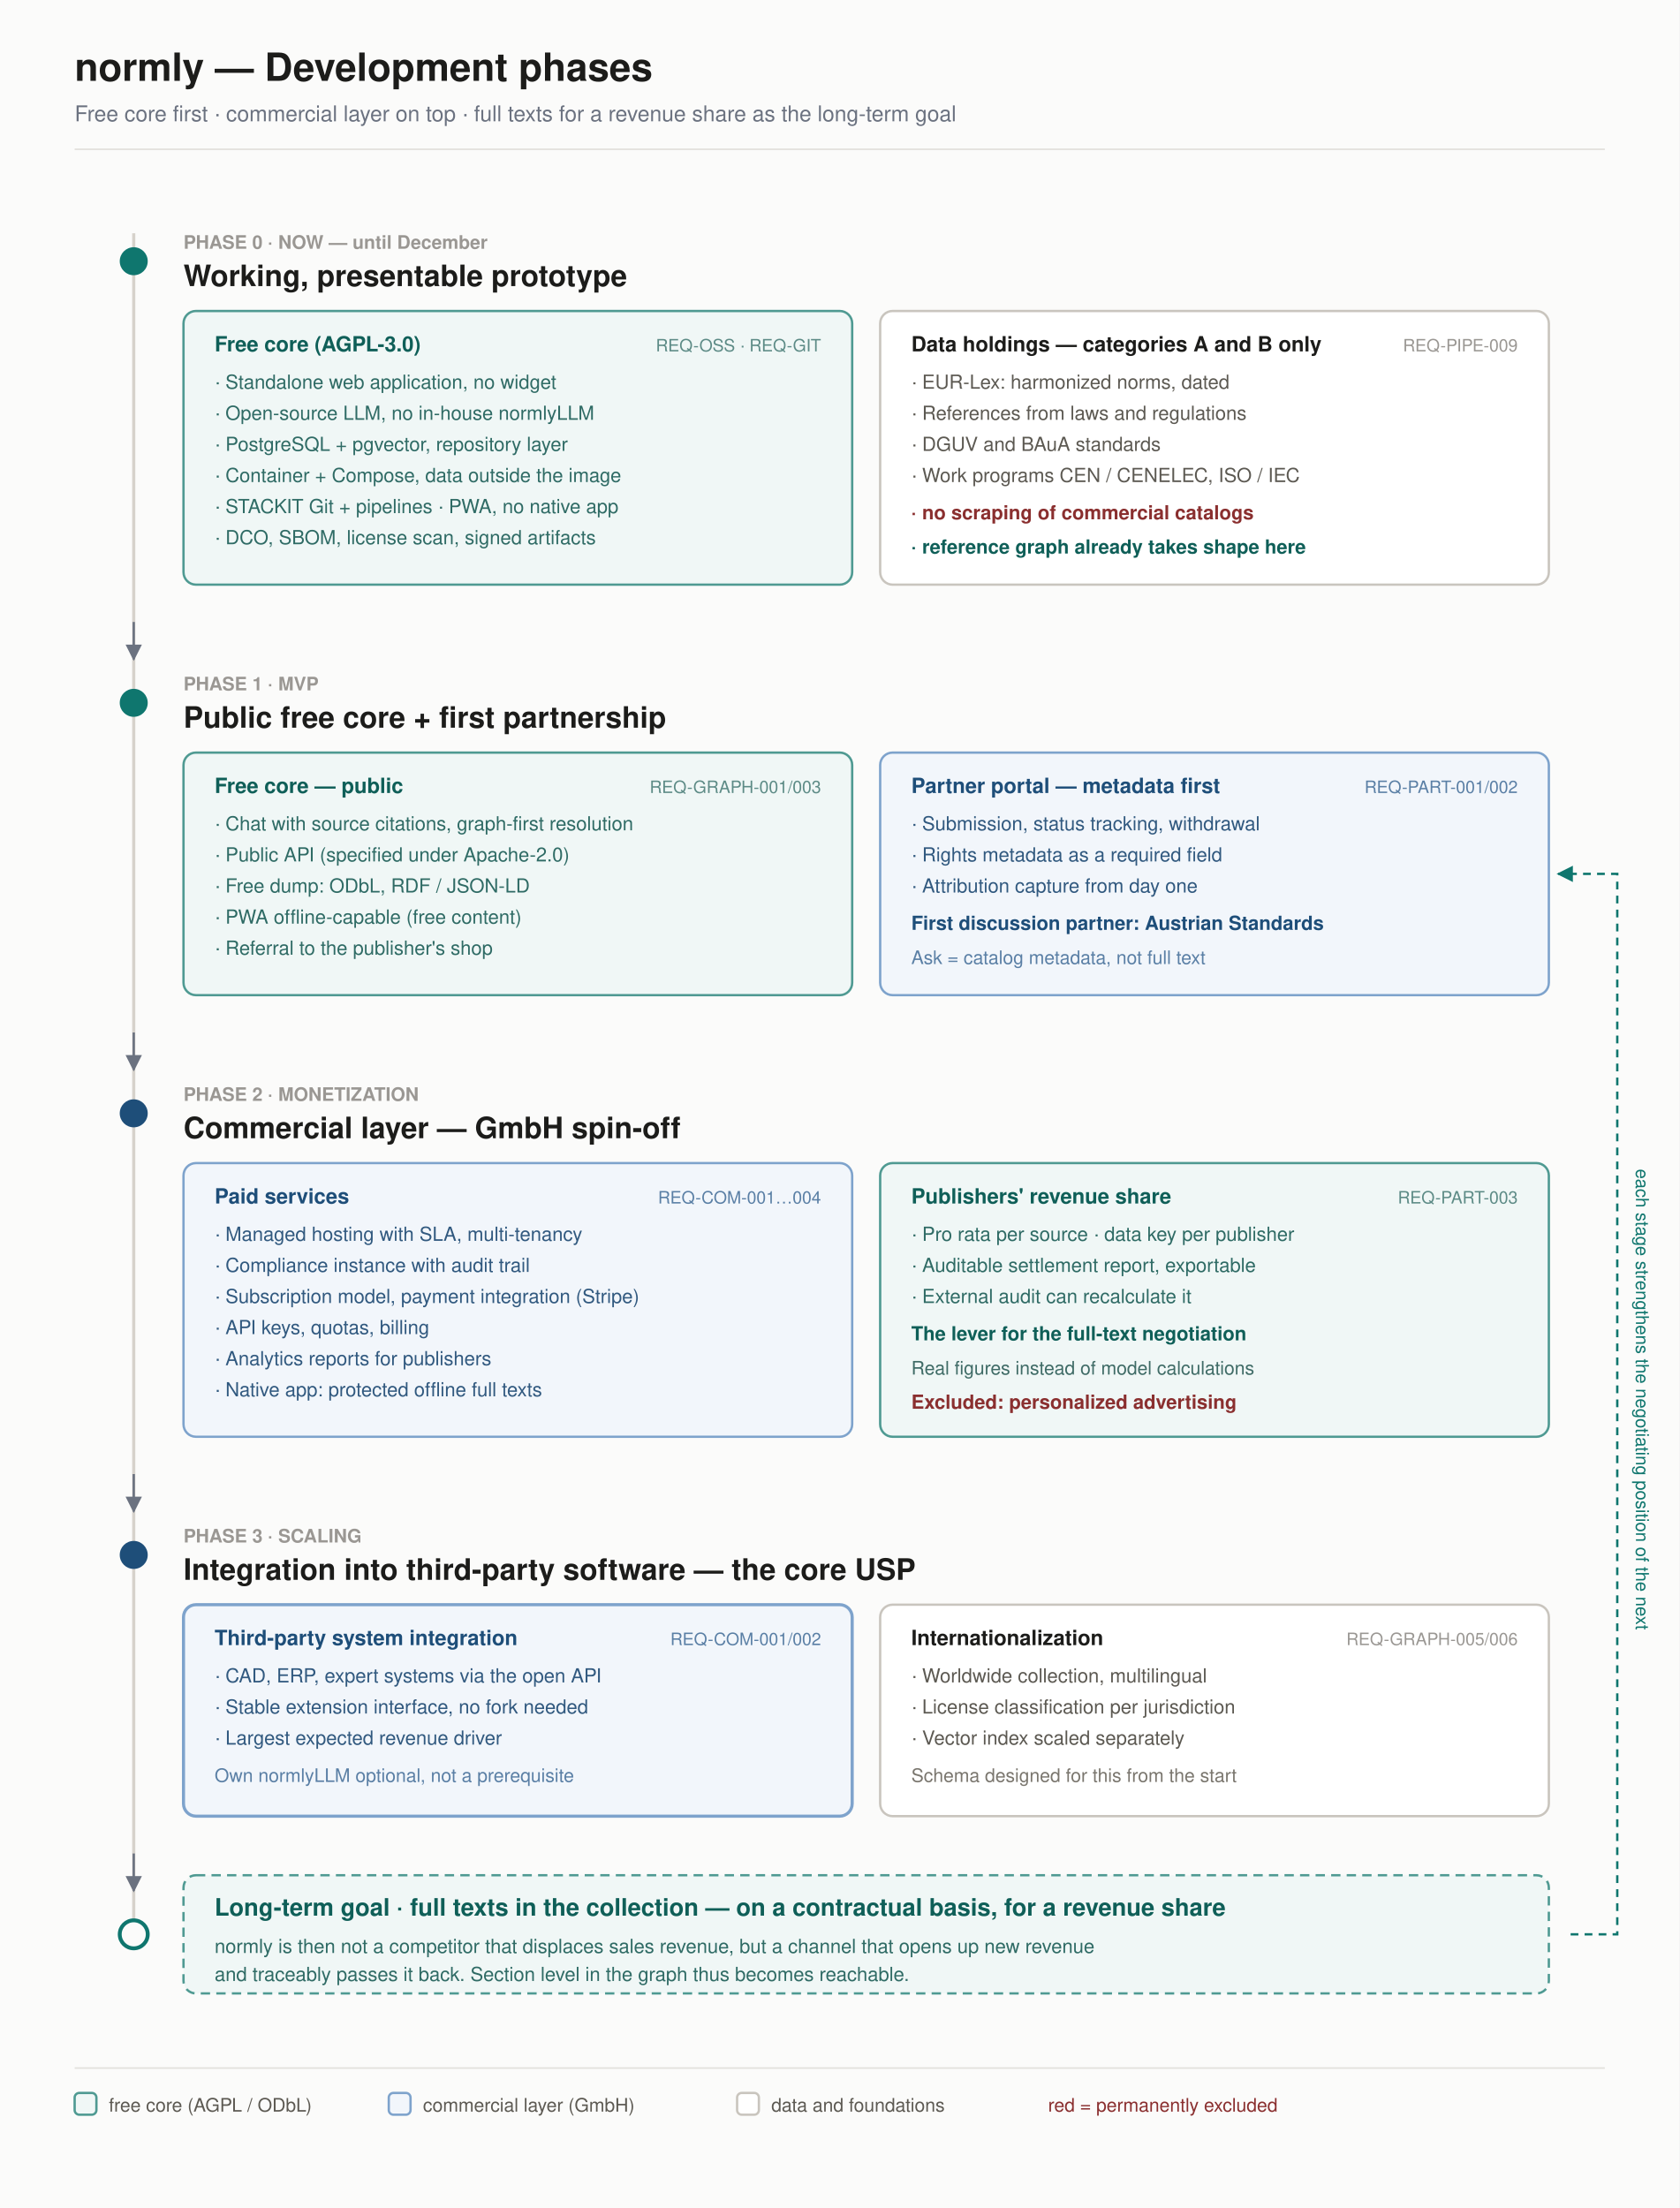
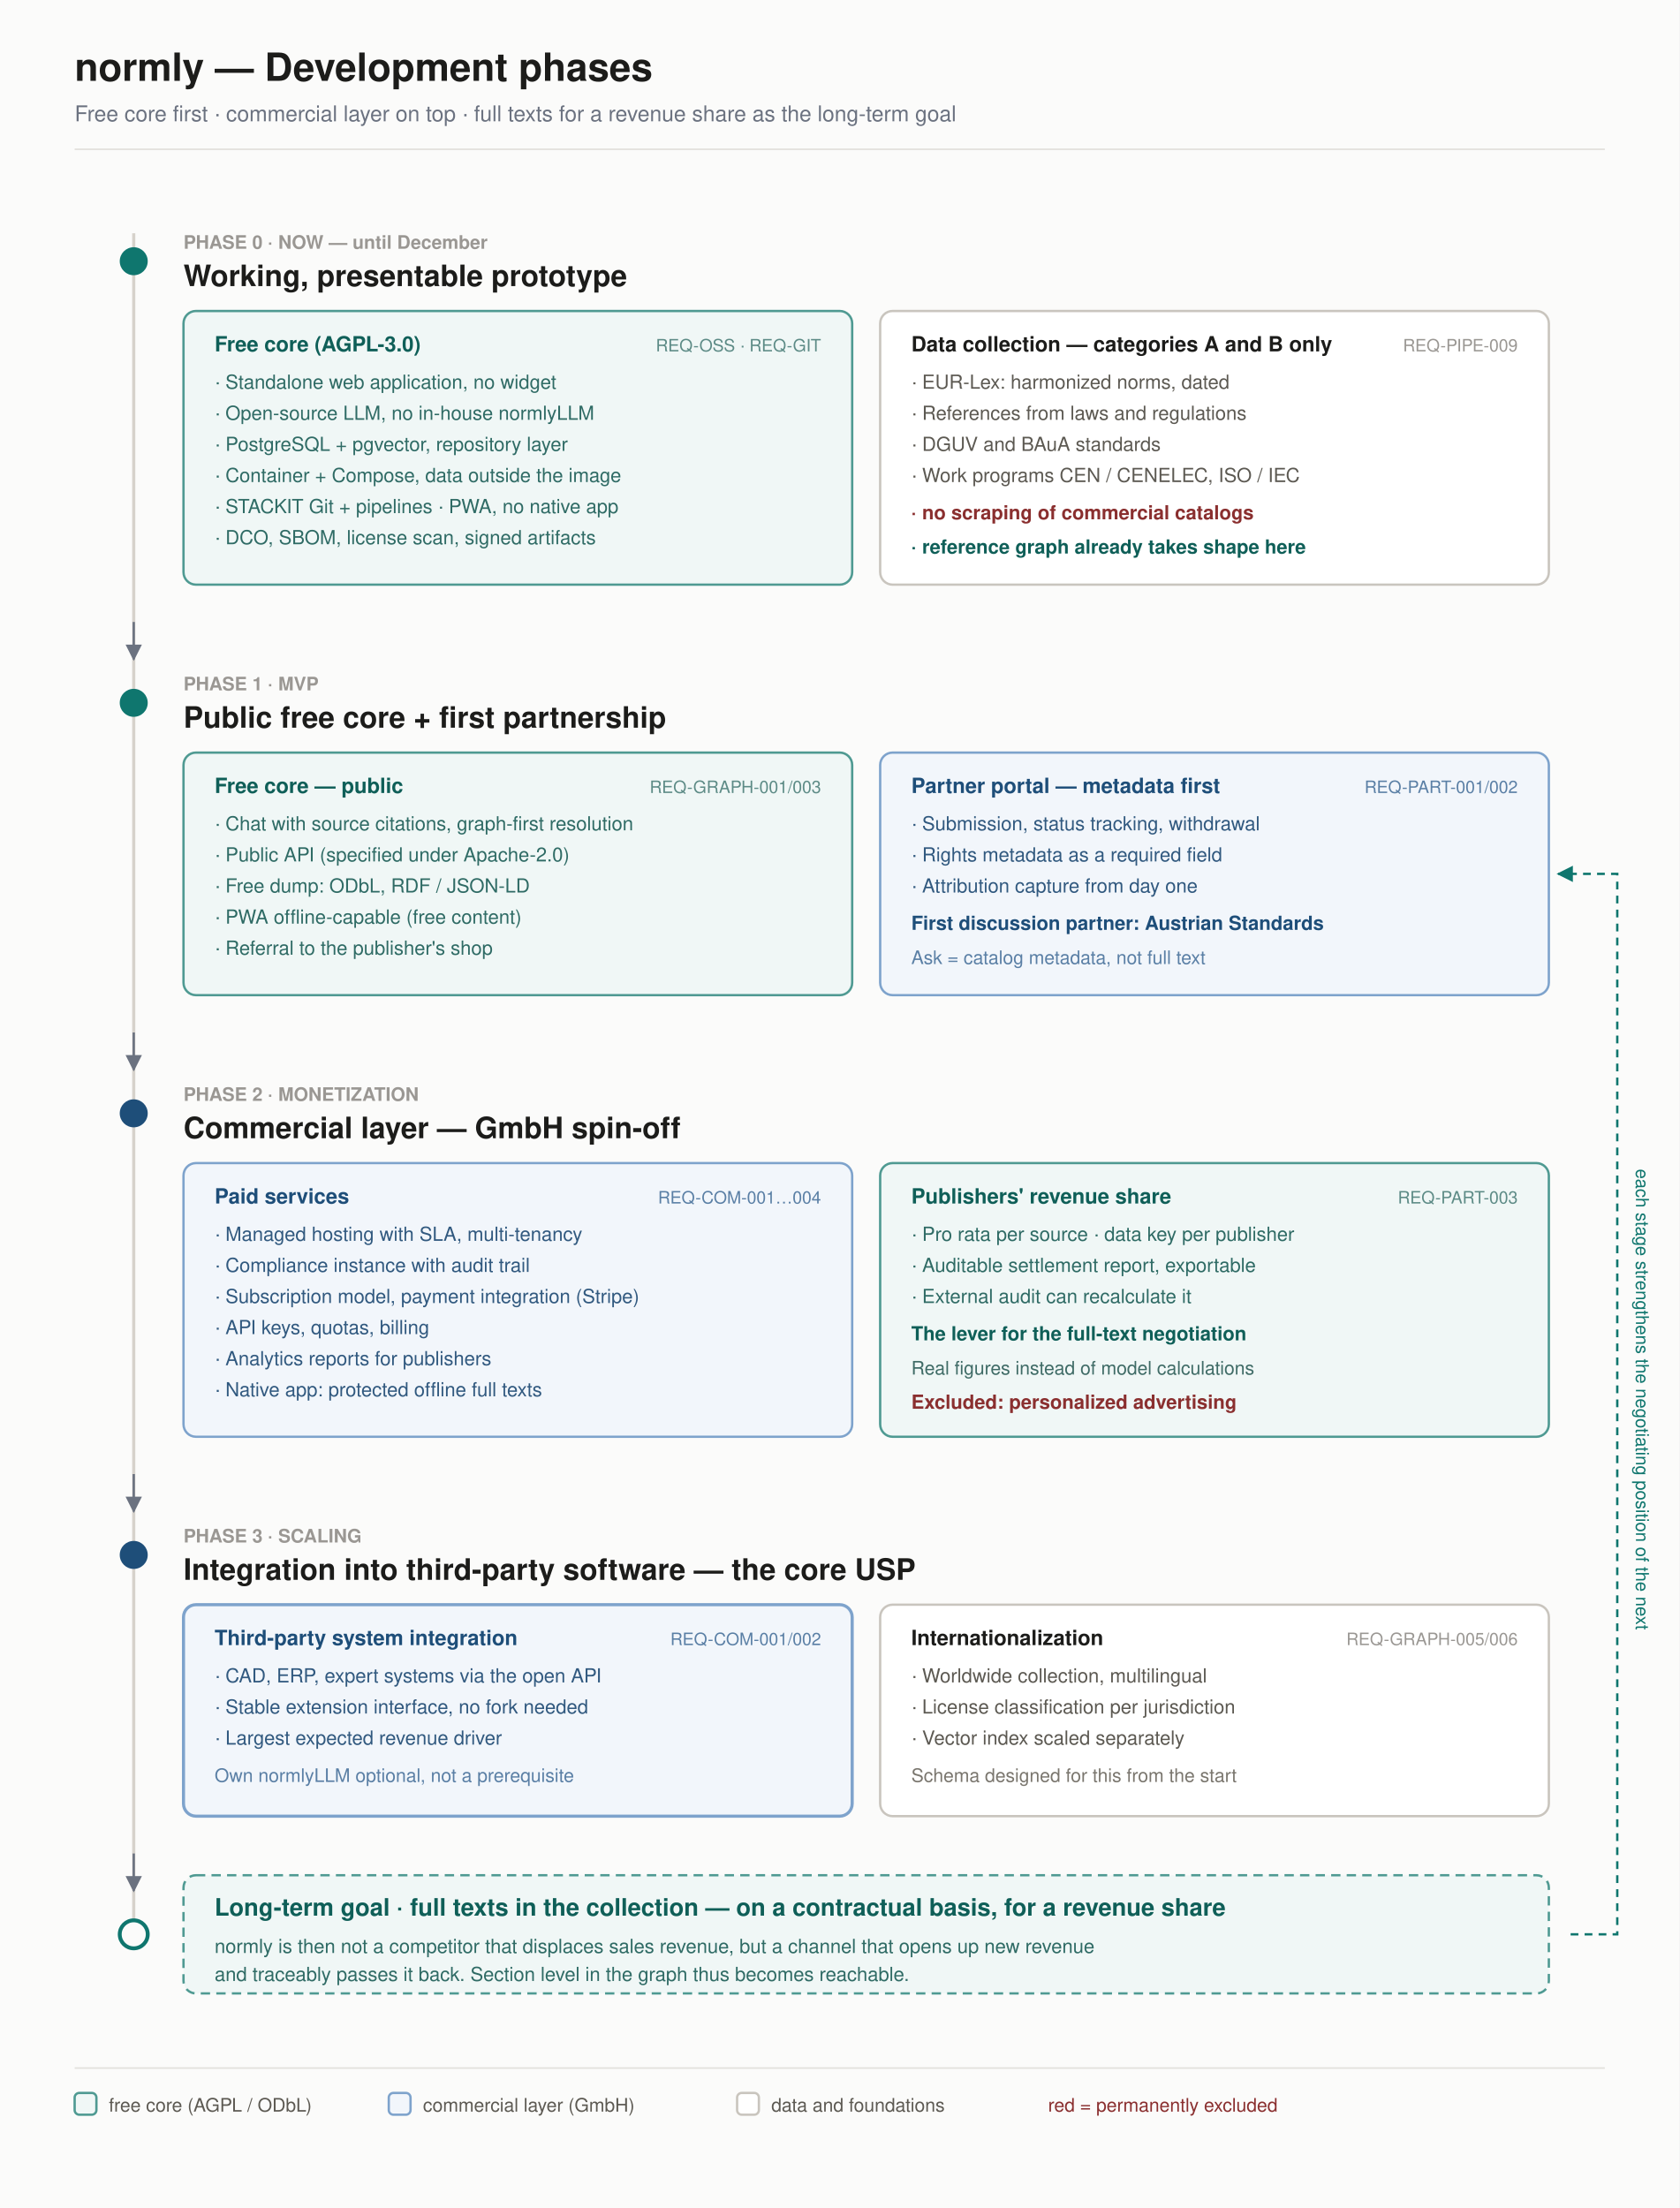
<svg xmlns="http://www.w3.org/2000/svg" viewBox="0 0 1080 1420" width="1080" height="1420" font-family="Segoe UI, Helvetica, Arial, sans-serif">
  <defs>
    <marker id="ar" viewBox="0 0 10 10" refX="9" refY="5" markerWidth="7" markerHeight="7" orient="auto-start-reverse">
      <path d="M0 0 L10 5 L0 10 z" fill="#6b7280" />
    </marker>
    <marker id="art" viewBox="0 0 10 10" refX="9" refY="5" markerWidth="7" markerHeight="7" orient="auto-start-reverse">
      <path d="M0 0 L10 5 L0 10 z" fill="#0f766e" />
    </marker>
  </defs>
  <rect width="1080" height="1420" fill="#fbfbfa" />
  <text x="48" y="52" font-size="25" font-weight="600" fill="#1c1c1a">normly — Development phases</text>
  <text x="48" y="78" font-size="14" fill="#6b7280">Free core first · commercial layer on top · full texts for a revenue share as the long-term goal</text>
  <line x1="48" y1="96" x2="1032" y2="96" stroke="#e2e0dc" stroke-width="1" />
  <line x1="86" y1="150" x2="86" y2="1250" stroke="#d6d2cb" stroke-width="2" />
  <circle cx="86" cy="168" r="9" fill="#0f766e" />
  <text x="118" y="160" font-size="12" font-weight="600" fill="#9a9793">PHASE 0 · NOW — until December</text>
  <text x="118" y="184" font-size="19" font-weight="600" fill="#1c1c1a">Working, presentable prototype</text>
  <rect x="118" y="200" width="430" height="176" rx="8" fill="#f0f7f6" stroke="#4f9a92" stroke-width="1.5" />
  <text x="138" y="226" font-size="13.5" font-weight="600" fill="#0f5f58">Free core (AGPL-3.0)</text>
  <text x="138" y="250" font-size="12.5" fill="#2f6b65">· Standalone web application, no widget</text>
  <text x="138" y="270" font-size="12.5" fill="#2f6b65">· Open-source LLM, no in-house normlyLLM</text>
  <text x="138" y="290" font-size="12.5" fill="#2f6b65">· PostgreSQL + pgvector, repository layer</text>
  <text x="138" y="310" font-size="12.5" fill="#2f6b65">· Container + Compose, data outside the image</text>
  <text x="138" y="330" font-size="12.5" fill="#2f6b65">· STACKIT Git + pipelines · PWA, no native app</text>
  <text x="138" y="350" font-size="12.5" fill="#2f6b65">· DCO, SBOM, license scan, signed artifacts</text>
  <text x="528" y="226" font-size="11" fill="#5d8b86" text-anchor="end">REQ-OSS · REQ-GIT</text>
  <rect x="566" y="200" width="430" height="176" rx="8" fill="#fff" stroke="#c9c5be" stroke-width="1.5" />
-   <text x="586" y="226" font-size="13.5" font-weight="600" fill="#1c1c1a">Data holdings — categories A and B only</text>
+   <text x="586" y="226" font-size="13.5" font-weight="600" fill="#1c1c1a">Data collection — categories A and B only</text>
  <text x="586" y="250" font-size="12.5" fill="#5c5952">· EUR-Lex: harmonized norms, dated</text>
  <text x="586" y="270" font-size="12.5" fill="#5c5952">· References from laws and regulations</text>
  <text x="586" y="290" font-size="12.5" fill="#5c5952">· DGUV and BAuA standards</text>
  <text x="586" y="310" font-size="12.5" fill="#5c5952">· Work programs CEN / CENELEC, ISO / IEC</text>
  <text x="586" y="334" font-size="12.5" font-weight="600" fill="#8a2f2f">· no scraping of commercial catalogs</text>
  <text x="586" y="356" font-size="12.5" font-weight="600" fill="#0f5f58">· reference graph already takes shape here</text>
  <text x="976" y="226" font-size="11" fill="#9a9793" text-anchor="end">REQ-PIPE-009</text>
  <line x1="86" y1="400" x2="86" y2="424" stroke="#6b7280" stroke-width="1.5" marker-end="url(#ar)" />
  <circle cx="86" cy="452" r="9" fill="#0f766e" />
  <text x="118" y="444" font-size="12" font-weight="600" fill="#9a9793">PHASE 1 · MVP</text>
  <text x="118" y="468" font-size="19" font-weight="600" fill="#1c1c1a">Public free core + first partnership</text>
  <rect x="118" y="484" width="430" height="156" rx="8" fill="#f0f7f6" stroke="#4f9a92" stroke-width="1.5" />
  <text x="138" y="510" font-size="13.5" font-weight="600" fill="#0f5f58">Free core — public</text>
  <text x="138" y="534" font-size="12.5" fill="#2f6b65">· Chat with source citations, graph-first resolution</text>
  <text x="138" y="554" font-size="12.5" fill="#2f6b65">· Public API (specified under Apache-2.0)</text>
  <text x="138" y="574" font-size="12.5" fill="#2f6b65">· Free dump: ODbL, RDF / JSON-LD</text>
  <text x="138" y="594" font-size="12.5" fill="#2f6b65">· PWA offline-capable (free content)</text>
  <text x="138" y="614" font-size="12.5" fill="#2f6b65">· Referral to the publisher's shop</text>
  <text x="528" y="510" font-size="11" fill="#5d8b86" text-anchor="end">REQ-GRAPH-001/003</text>
  <rect x="566" y="484" width="430" height="156" rx="8" fill="#f2f6fb" stroke="#7ea3cc" stroke-width="1.5" />
  <text x="586" y="510" font-size="13.5" font-weight="600" fill="#1e4e79">Partner portal — metadata first</text>
  <text x="586" y="534" font-size="12.5" fill="#31597f">· Submission, status tracking, withdrawal</text>
  <text x="586" y="554" font-size="12.5" fill="#31597f">· Rights metadata as a required field</text>
  <text x="586" y="574" font-size="12.5" fill="#31597f">· Attribution capture from day one</text>
  <text x="586" y="598" font-size="12.5" font-weight="600" fill="#1e4e79">First discussion partner: Austrian Standards</text>
  <text x="586" y="620" font-size="12" fill="#5a7fa5">Ask = catalog metadata, not full text</text>
  <text x="976" y="510" font-size="11" fill="#5a7fa5" text-anchor="end">REQ-PART-001/002</text>
  <line x1="86" y1="664" x2="86" y2="688" stroke="#6b7280" stroke-width="1.5" marker-end="url(#ar)" />
  <circle cx="86" cy="716" r="9" fill="#1e4e79" />
  <text x="118" y="708" font-size="12" font-weight="600" fill="#9a9793">PHASE 2 · MONETIZATION</text>
  <text x="118" y="732" font-size="19" font-weight="600" fill="#1c1c1a">Commercial layer — GmbH spin-off</text>
  <rect x="118" y="748" width="430" height="176" rx="8" fill="#f2f6fb" stroke="#7ea3cc" stroke-width="1.5" />
  <text x="138" y="774" font-size="13.5" font-weight="600" fill="#1e4e79">Paid services</text>
  <text x="138" y="798" font-size="12.5" fill="#31597f">· Managed hosting with SLA, multi-tenancy</text>
  <text x="138" y="818" font-size="12.5" fill="#31597f">· Compliance instance with audit trail</text>
  <text x="138" y="838" font-size="12.5" fill="#31597f">· Subscription model, payment integration (Stripe)</text>
  <text x="138" y="858" font-size="12.5" fill="#31597f">· API keys, quotas, billing</text>
  <text x="138" y="878" font-size="12.5" fill="#31597f">· Analytics reports for publishers</text>
  <text x="138" y="898" font-size="12.5" fill="#31597f">· Native app: protected offline full texts</text>
  <text x="528" y="774" font-size="11" fill="#5a7fa5" text-anchor="end">REQ-COM-001…004</text>
  <rect x="566" y="748" width="430" height="176" rx="8" fill="#f0f7f6" stroke="#4f9a92" stroke-width="1.5" />
  <text x="586" y="774" font-size="13.5" font-weight="600" fill="#0f5f58">Publishers' revenue share</text>
  <text x="586" y="798" font-size="12.5" fill="#2f6b65">· Pro rata per source · data key per publisher</text>
  <text x="586" y="818" font-size="12.5" fill="#2f6b65">· Auditable settlement report, exportable</text>
  <text x="586" y="838" font-size="12.5" fill="#2f6b65">· External audit can recalculate it</text>
  <text x="586" y="862" font-size="12.5" font-weight="600" fill="#0f5f58">The lever for the full-text negotiation</text>
  <text x="586" y="884" font-size="12" fill="#3f6b66">Real figures instead of model calculations</text>
  <text x="586" y="906" font-size="12.5" font-weight="600" fill="#8a2f2f">Excluded: personalized advertising</text>
  <text x="976" y="774" font-size="11" fill="#5d8b86" text-anchor="end">REQ-PART-003</text>
  <line x1="86" y1="948" x2="86" y2="972" stroke="#6b7280" stroke-width="1.5" marker-end="url(#ar)" />
  <circle cx="86" cy="1000" r="9" fill="#1e4e79" />
  <text x="118" y="992" font-size="12" font-weight="600" fill="#9a9793">PHASE 3 · SCALING</text>
  <text x="118" y="1016" font-size="19" font-weight="600" fill="#1c1c1a">Integration into third-party software — the core USP</text>
  <rect x="118" y="1032" width="430" height="136" rx="8" fill="#f2f6fb" stroke="#7ea3cc" stroke-width="2" />
  <text x="138" y="1058" font-size="13.5" font-weight="600" fill="#1e4e79">Third-party system integration</text>
  <text x="138" y="1082" font-size="12.5" fill="#31597f">· CAD, ERP, expert systems via the open API</text>
  <text x="138" y="1102" font-size="12.5" fill="#31597f">· Stable extension interface, no fork needed</text>
  <text x="138" y="1122" font-size="12.5" fill="#31597f">· Largest expected revenue driver</text>
  <text x="138" y="1146" font-size="12" fill="#5a7fa5">Own normlyLLM optional, not a prerequisite</text>
  <text x="528" y="1058" font-size="11" fill="#5a7fa5" text-anchor="end">REQ-COM-001/002</text>
  <rect x="566" y="1032" width="430" height="136" rx="8" fill="#fff" stroke="#c9c5be" stroke-width="1.5" />
  <text x="586" y="1058" font-size="13.5" font-weight="600" fill="#1c1c1a">Internationalization</text>
  <text x="586" y="1082" font-size="12.5" fill="#5c5952">· Worldwide collection, multilingual</text>
  <text x="586" y="1102" font-size="12.5" fill="#5c5952">· License classification per jurisdiction</text>
  <text x="586" y="1122" font-size="12.5" fill="#5c5952">· Vector index scaled separately</text>
  <text x="586" y="1146" font-size="12" fill="#7a766e">Schema designed for this from the start</text>
  <text x="976" y="1058" font-size="11" fill="#9a9793" text-anchor="end">REQ-GRAPH-005/006</text>
  <line x1="86" y1="1192" x2="86" y2="1216" stroke="#6b7280" stroke-width="1.5" marker-end="url(#ar)" />
  <circle cx="86" cy="1244" r="9" fill="#fbfbfa" stroke="#0f766e" stroke-width="2.5" />
  <rect x="118" y="1206" width="878" height="76" rx="8" fill="#f0f7f6" stroke="#4f9a92" stroke-width="1.5" stroke-dasharray="6 4" />
  <text x="138" y="1232" font-size="15.5" font-weight="600" fill="#0f5f58">Long-term goal · full texts in the collection — on a contractual basis, for a revenue share</text>
  <text x="138" y="1256" font-size="12.5" fill="#2f6b65">normly is then not a competitor that displaces sales revenue, but a channel that opens up new revenue</text>
  <text x="138" y="1274" font-size="12.5" fill="#2f6b65">and traceably passes it back. Section level in the graph thus becomes reachable.</text>
  <path d="M1010 1244 L1040 1244 L1040 562 L1002 562" fill="none" stroke="#0f766e" stroke-width="1.5" stroke-dasharray="5 4" marker-end="url(#art)" />
  <text x="1052" y="900" font-size="11.5" fill="#0f766e" text-anchor="middle" transform="rotate(90 1052 900)">each stage strengthens the negotiating position of the next</text>
  <line x1="48" y1="1330" x2="1032" y2="1330" stroke="#e2e0dc" stroke-width="1" />
  <rect x="48" y="1346" width="14" height="14" rx="3" fill="#f0f7f6" stroke="#4f9a92" stroke-width="1.5" />
  <text x="70" y="1358" font-size="12" fill="#5c5952">free core (AGPL / ODbL)</text>
  <rect x="250" y="1346" width="14" height="14" rx="3" fill="#f2f6fb" stroke="#7ea3cc" stroke-width="1.5" />
  <text x="272" y="1358" font-size="12" fill="#5c5952">commercial layer (GmbH)</text>
  <rect x="474" y="1346" width="14" height="14" rx="3" fill="#fff" stroke="#c9c5be" stroke-width="1.5" />
  <text x="496" y="1358" font-size="12" fill="#5c5952">data and foundations</text>
  <text x="674" y="1358" font-size="12" fill="#8a2f2f">red = permanently excluded</text>
</svg>
